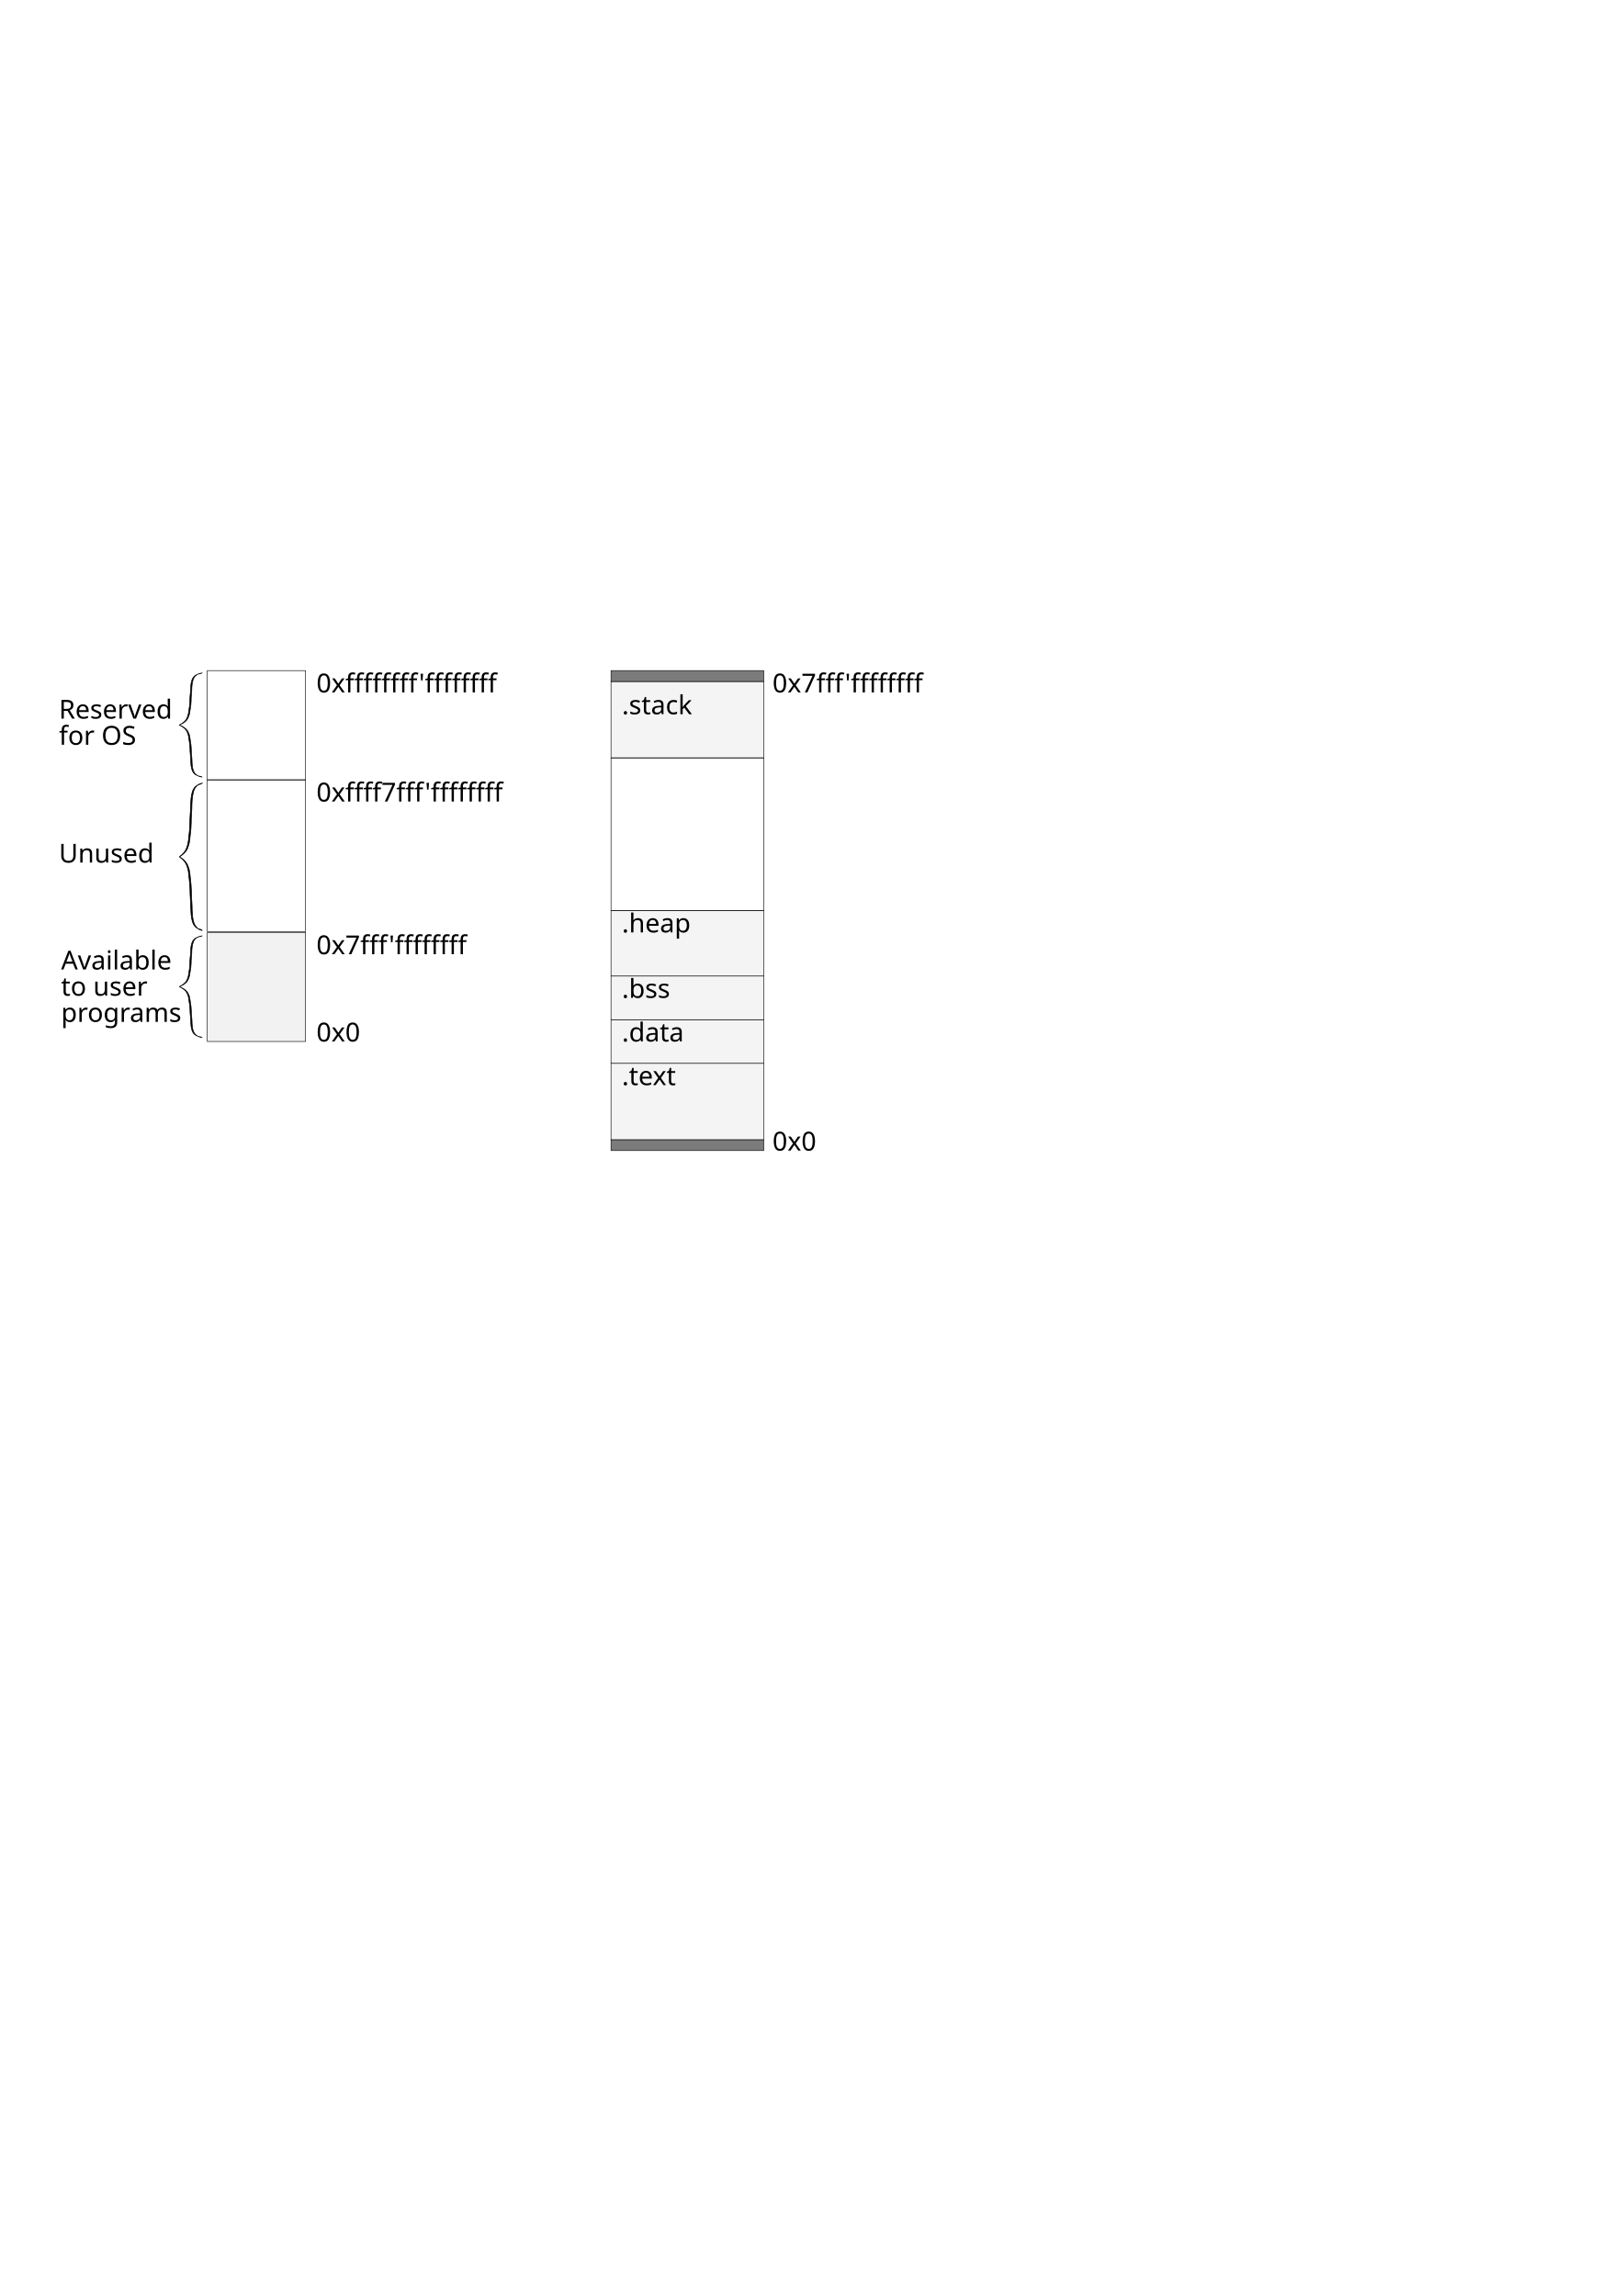
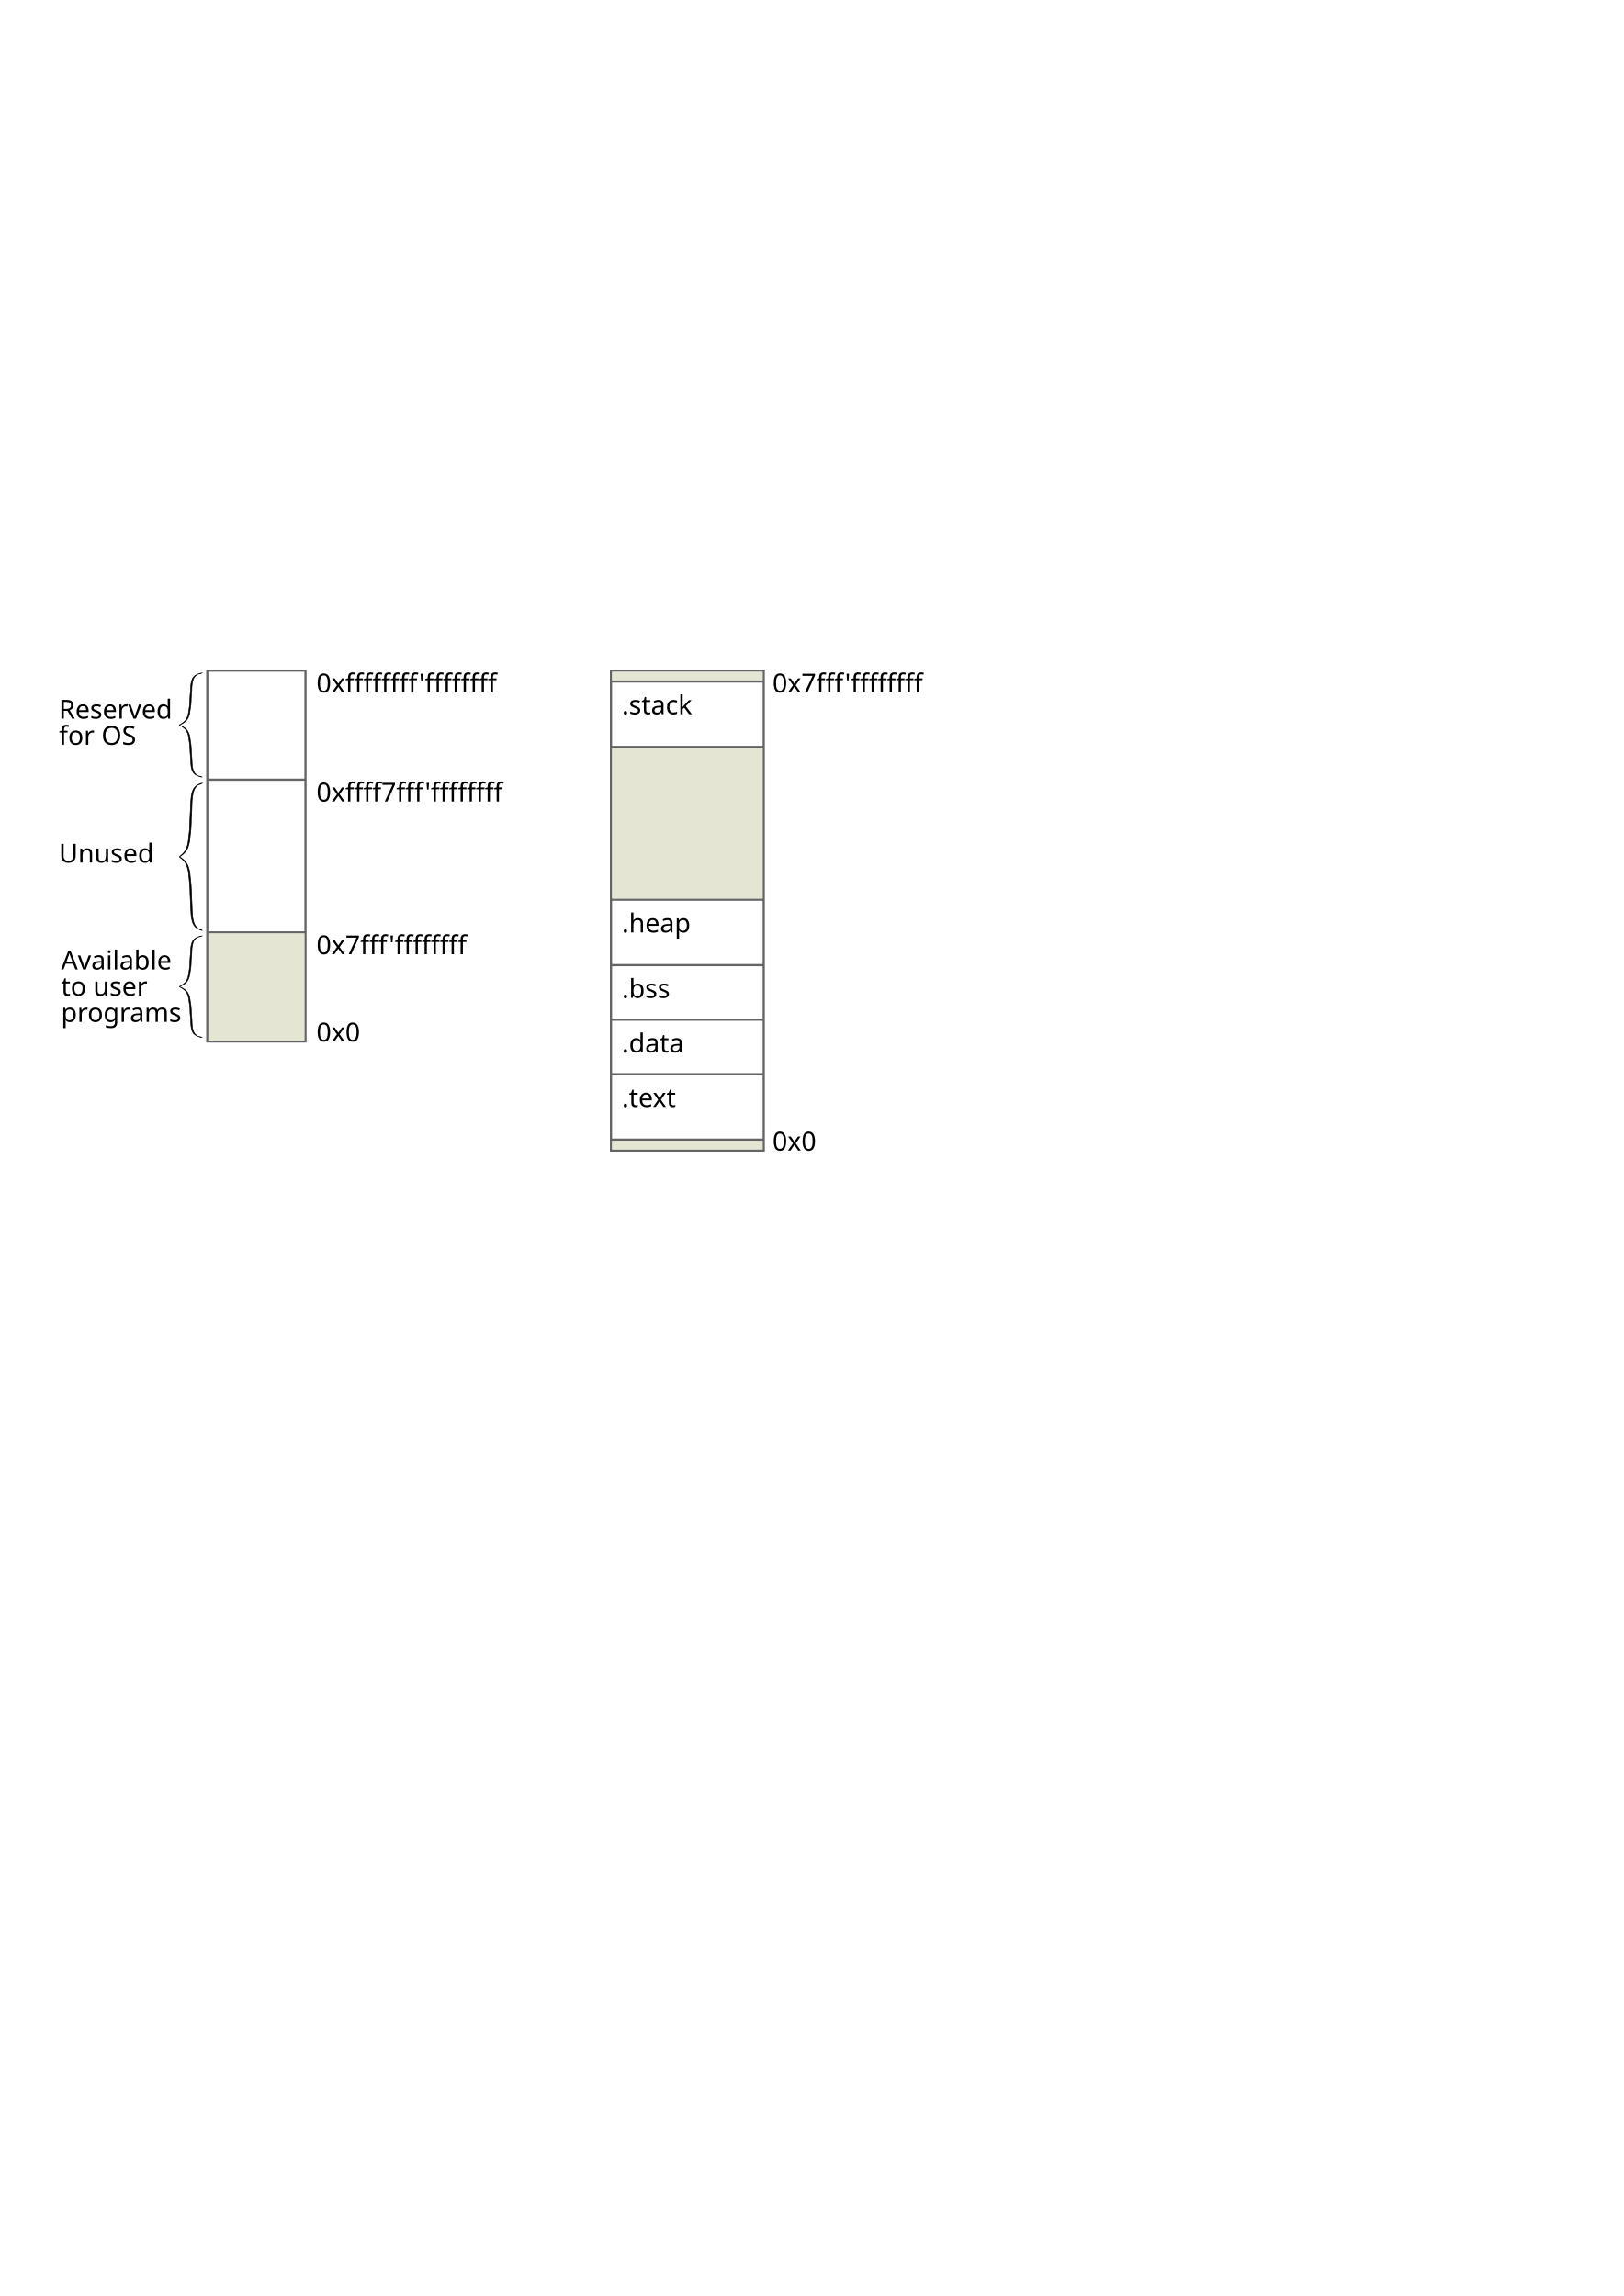
<svg xmlns="http://www.w3.org/2000/svg" xmlns:ns2="http://www.openswatchbook.org/uri/2009/osb" xmlns:xlink="http://www.w3.org/1999/xlink" width="744.094" height="1052.362" id="svg2" version="1.1">
  <defs id="defs4">
    <linearGradient id="linearGradient4105">
      <stop style="stop-color:#7b7b7b;stop-opacity:1;" offset="0" id="stop4107" />
      <stop style="stop-color:#7b7b7b;stop-opacity:0;" offset="1" id="stop4109" />
    </linearGradient>
    <pattern xlink:href="#pattern5450" id="pattern5455" patternTransform="matrix(6.27451,0,0,7.027027,-22.04708,-251.97)" />
    <pattern xlink:href="#Strips1_1" id="pattern5450" patternTransform="matrix(6.27451,0,0,7.027027,185.4644,-58.85277)" />
    <pattern xlink:href="#pattern5407" id="pattern5430" patternTransform="matrix(5.511626,1.6054314e-8,-1.6054314e-8,5.511626,-52.2894,-193.273)" />
    <pattern xlink:href="#Strips1_1" id="pattern5407" patternTransform="matrix(5.511626,1.6054314e-8,-1.6054314e-8,5.511626,236.1666,29.23447)" />
    <pattern id="Strips1_1" patternTransform="translate(0,0) scale(10,10)" height="1" width="2" patternUnits="userSpaceOnUse">
      <rect id="rect4664" height="2" width="1" y="-0.5" x="0" style="fill:black;stroke:none" />
    </pattern>
    <linearGradient id="linearGradient5379" ns2:paint="solid">
      <stop style="stop-color:#000000;stop-opacity:1;" offset="0" id="stop5381" />
    </linearGradient>
    <pattern patternUnits="userSpaceOnUse" width="61.905" height="53.991" patternTransform="translate(149.3293,332.2909)" id="pattern5427">
      <rect transform="matrix(0.8816701,0.4718663,-0.4718663,0.8816701,0,0)" ry="0" y="-7.332" x="13.85" height="33.07" width="52.36" id="rect3165" style="opacity:0.465;fill:url(#pattern5430);fill-opacity:1;stroke:#000000;stroke-width:0.078;stroke-miterlimit:4;stroke-opacity:1;stroke-dasharray:none" />
    </pattern>
    <pattern patternUnits="userSpaceOnUse" width="203.692" height="192.711" patternTransform="translate(83.15164,271.0001)" id="pattern5452">
      <rect transform="matrix(0.8660254,0.5,-0.5,0.8660254,0,0)" y="-32.472" x="56.384" height="130" width="160" id="rect5444" style="opacity:0.465;fill:url(#pattern5455);fill-opacity:1;stroke:#000000;stroke-width:0.094;stroke-miterlimit:4;stroke-opacity:1;stroke-dasharray:none" />
    </pattern>
  </defs>
  <g id="layer1">
    <text xml:space="preserve" style="font-size:12px;font-style:normal;font-variant:normal;font-weight:normal;font-stretch:normal;line-height:125%;letter-spacing:0px;word-spacing:0px;fill:#000000;fill-opacity:1;stroke:none;font-family:cmr10;-inkscape-font-specification:cmr10" x="354" y="317.362" id="text3757-6">
      <tspan id="tspan3759-6" x="354" y="317.362">0x7fff'ffffffff</tspan>
    </text>
    <text xml:space="preserve" style="font-size:12px;font-style:normal;font-variant:normal;font-weight:normal;font-stretch:normal;line-height:125%;letter-spacing:0px;word-spacing:0px;fill:#000000;fill-opacity:1;stroke:none;font-family:cmr10;-inkscape-font-specification:cmr10" x="354" y="527.362" id="text3757-6-9">
      <tspan id="tspan3759-6-7" x="354" y="527.362">0x0</tspan>
    </text>
-     <rect style="fill:#f2f2f2;fill-opacity:1;stroke:#000000;stroke-width:0.26;stroke-miterlimit:4;stroke-opacity:1;stroke-dasharray:none" id="rect5476" width="45" height="50" x="95" y="427.362" />
-     <rect style="fill:none;fill-opacity:1;stroke:#000000;stroke-width:0.26;stroke-miterlimit:4;stroke-opacity:1;stroke-dasharray:none" id="rect5500" width="45" height="69.63" x="95" y="357.362" />
-     <rect style="fill:none;fill-opacity:1;stroke:#000000;stroke-width:0.26;stroke-miterlimit:4;stroke-opacity:1;stroke-dasharray:none" id="rect5502" width="45" height="50.185" x="95" y="307.362" />
    <text xml:space="preserve" style="font-size:12px;font-style:normal;font-variant:normal;font-weight:normal;font-stretch:normal;line-height:125%;letter-spacing:0px;word-spacing:0px;fill:#000000;fill-opacity:1;stroke:none;font-family:cmr10;-inkscape-font-specification:cmr10" x="145" y="477.362" id="text3757-6-9-0">
      <tspan id="tspan3759-6-7-4" x="145" y="477.362">0x0</tspan>
    </text>
    <text xml:space="preserve" style="font-size:12px;font-style:normal;font-variant:normal;font-weight:normal;font-stretch:normal;line-height:125%;letter-spacing:0px;word-spacing:0px;fill:#000000;fill-opacity:1;stroke:none;font-family:cmr10;-inkscape-font-specification:cmr10" x="145" y="437.362" id="text3757-6-9-0-6">
      <tspan id="tspan3759-6-7-4-0" x="145" y="437.362">0x7fff'ffffffff</tspan>
    </text>
    <text xml:space="preserve" style="font-size:12px;font-style:normal;font-variant:normal;font-weight:normal;font-stretch:normal;line-height:125%;letter-spacing:0px;word-spacing:0px;fill:#000000;fill-opacity:1;stroke:none;font-family:cmr10;-inkscape-font-specification:cmr10" x="145" y="317.362" id="text3757-6-9-0-6-8">
      <tspan id="tspan3759-6-7-4-0-3" x="145" y="317.362">0xffffffff'ffffffff</tspan>
    </text>
    <text xml:space="preserve" style="font-size:40px;font-style:normal;font-weight:normal;line-height:125%;letter-spacing:0px;word-spacing:0px;fill:#000000;fill-opacity:1;stroke:none;font-family:Sans" x="24.643" y="309.148" id="text5579">
      <tspan id="tspan5581" x="24.643" y="309.148" style="font-style:normal;font-variant:normal;font-weight:normal;font-stretch:normal;font-family:cmr10;-inkscape-font-specification:cmr10" />
    </text>
    <text xml:space="preserve" style="font-size:40px;font-style:normal;font-variant:normal;font-weight:normal;font-stretch:normal;line-height:125%;letter-spacing:0px;word-spacing:0px;fill:#000000;fill-opacity:1;stroke:none;font-family:cmr10;-inkscape-font-specification:cmr10" x="49.286" y="304.505" id="text5583">
      <tspan id="tspan5585" x="49.286" y="304.505" />
    </text>
    <text xml:space="preserve" style="font-size:40px;font-style:normal;font-variant:normal;font-weight:normal;font-stretch:normal;line-height:125%;letter-spacing:0px;word-spacing:0px;fill:#000000;fill-opacity:1;stroke:none;font-family:cmr10;-inkscape-font-specification:cmr10" x="27" y="395.362" id="text5587">
      <tspan id="tspan5589" x="27" y="395.362" style="font-size:12px">Unused</tspan>
    </text>
    <text xml:space="preserve" style="font-size:40px;font-style:normal;font-variant:normal;font-weight:normal;font-stretch:normal;line-height:100%;letter-spacing:0px;word-spacing:0px;fill:#000000;fill-opacity:1;stroke:none;font-family:cmr10;-inkscape-font-specification:cmr10" x="28" y="444.362" id="text5587-3">
      <tspan id="tspan5589-1" x="28" y="444.362" style="font-size:12px;line-height:100%">Available</tspan>
      <tspan x="28" y="456.362" style="font-size:12px;line-height:100%" id="tspan5633">to user </tspan>
      <tspan x="28" y="468.362" style="font-size:12px;line-height:100%" id="tspan5635">programs</tspan>
    </text>
    <text xml:space="preserve" style="font-size:40px;font-style:normal;font-variant:normal;font-weight:normal;font-stretch:normal;line-height:100%;letter-spacing:0px;word-spacing:0px;fill:#000000;fill-opacity:1;stroke:none;font-family:cmr10;-inkscape-font-specification:cmr10" x="27" y="329.362" id="text5587-3-0">
      <tspan x="27" y="329.362" style="font-size:12px;line-height:100%" id="tspan5635-6">Reserved</tspan>
      <tspan x="27" y="341.362" style="font-size:12px;line-height:100%" id="tspan5692">for OS</tspan>
    </text>
    <text xml:space="preserve" style="font-size:12px;font-style:normal;font-variant:normal;font-weight:normal;font-stretch:normal;line-height:125%;letter-spacing:0px;word-spacing:0px;fill:#000000;fill-opacity:1;stroke:none;font-family:cmr10;-inkscape-font-specification:cmr10" x="145" y="367.362" id="text3757-6-9-0-6-0">
      <tspan id="tspan3759-6-7-4-0-39" x="145" y="367.362">0xffff7fff'ffffffff</tspan>
    </text>
-     <rect style="fill:#7b7b7b;fill-opacity:1;stroke:#000000;stroke-width:0.26;stroke-miterlimit:4;stroke-opacity:1;stroke-dasharray:none" id="rect3050" width="70" height="5" x="280" y="522.362" />
-     <rect style="fill:#f4f4f4;fill-opacity:1;stroke:#000000;stroke-width:0.26;stroke-miterlimit:4;stroke-opacity:1;stroke-dasharray:none" id="rect3050-3" width="70" height="35" x="280" y="487.362" />
-     <text xml:space="preserve" style="font-size:12px;font-style:normal;font-variant:normal;font-weight:normal;font-stretch:normal;line-height:125%;letter-spacing:0px;word-spacing:0px;fill:#000000;fill-opacity:1;stroke:none;font-family:cmr10;-inkscape-font-specification:cmr10;stroke-width:0.26;stroke-miterlimit:4;stroke-dasharray:none" x="285" y="497.362" id="text3828">
-       <tspan id="tspan3830" x="285" y="497.362">.text</tspan>
+     <text xml:space="preserve" style="font-size:12px;font-style:normal;font-variant:normal;font-weight:normal;font-stretch:normal;line-height:125%;letter-spacing:0px;word-spacing:0px;fill:#000000;fill-opacity:1;stroke:none;font-family:cmr10;-inkscape-font-specification:cmr10" x="285" y="507.362" id="text3828">
+       <tspan id="tspan3830" x="285" y="507.362">.text</tspan>
    </text>
-     <rect style="fill:#f4f4f4;fill-opacity:1;stroke:#000000;stroke-width:0.26;stroke-miterlimit:4;stroke-opacity:1;stroke-dasharray:none" id="rect3050-3-4" width="70" height="20" x="280" y="467.362" />
-     <rect style="fill:#f4f4f4;fill-opacity:1;stroke:#000000;stroke-width:0.26;stroke-miterlimit:4;stroke-opacity:1;stroke-dasharray:none" id="rect3050-3-4-7" width="70" height="20" x="280" y="447.362" />
-     <rect style="fill:#f4f4f4;fill-opacity:1;stroke:#000000;stroke-width:0.26;stroke-miterlimit:4;stroke-opacity:1;stroke-dasharray:none" id="rect3050-3-4-7-7" width="70" height="30" x="280" y="417.362" />
-     <rect style="fill:#f4f4f4;fill-opacity:1;stroke:#000000;stroke-width:0.26;stroke-miterlimit:4;stroke-opacity:1;stroke-dasharray:none" id="rect3050-3-4-7-7-8" width="70" height="35" x="280" y="312.362" />
-     <rect style="fill:#7b7b7b;fill-opacity:1;stroke:#000000;stroke-width:0.26;stroke-miterlimit:4;stroke-opacity:1;stroke-dasharray:none;opacity:1" id="rect3050-3-4-7-7-8-7" width="70" height="5" x="280" y="307.362" />
-     <text xml:space="preserve" style="font-size:12px;font-style:normal;font-variant:normal;font-weight:normal;font-stretch:normal;line-height:125%;letter-spacing:0px;word-spacing:0px;fill:#000000;fill-opacity:1;stroke:none;font-family:cmr10;-inkscape-font-specification:cmr10;stroke-width:0.26;stroke-miterlimit:4;stroke-dasharray:none" x="285" y="477.362" id="text3828-3">
-       <tspan id="tspan3830-8" x="285" y="477.362">.data</tspan>
+     <text xml:space="preserve" style="font-size:12px;font-style:normal;font-variant:normal;font-weight:normal;font-stretch:normal;line-height:125%;letter-spacing:0px;word-spacing:0px;fill:#000000;fill-opacity:1;stroke:none;font-family:cmr10;-inkscape-font-specification:cmr10" x="285" y="482.362" id="text3828-3">
+       <tspan id="tspan3830-8" x="285" y="482.362">.data</tspan>
    </text>
    <text xml:space="preserve" style="font-size:12px;font-style:normal;font-variant:normal;font-weight:normal;font-stretch:normal;line-height:125%;letter-spacing:0px;word-spacing:0px;fill:#000000;fill-opacity:1;stroke:none;font-family:cmr10;-inkscape-font-specification:cmr10;stroke-width:0.26;stroke-miterlimit:4;stroke-dasharray:none" x="285" y="457.362" id="text3828-8">
      <tspan id="tspan3830-9" x="285" y="457.362">.bss</tspan>
    </text>
    <text xml:space="preserve" style="font-size:12px;font-style:normal;font-variant:normal;font-weight:normal;font-stretch:normal;line-height:125%;letter-spacing:0px;word-spacing:0px;fill:#000000;fill-opacity:1;stroke:none;font-family:cmr10;-inkscape-font-specification:cmr10;stroke-width:0.26;stroke-miterlimit:4;stroke-dasharray:none" x="285" y="427.362" id="text3828-4">
      <tspan id="tspan3830-3" x="285" y="427.362">.heap</tspan>
    </text>
    <text xml:space="preserve" style="font-size:12px;font-style:normal;font-variant:normal;font-weight:normal;font-stretch:normal;line-height:125%;letter-spacing:0px;word-spacing:0px;fill:#000000;fill-opacity:1;stroke:none;font-family:cmr10;-inkscape-font-specification:cmr10;stroke-width:0.26;stroke-miterlimit:4;stroke-dasharray:none" x="285" y="327.362" id="text3828-7">
      <tspan id="tspan3830-91" x="285" y="327.362">.stack</tspan>
    </text>
-     <rect style="fill:none;fill-opacity:1;stroke:#000000;stroke-width:0.26;stroke-miterlimit:4;stroke-opacity:1;stroke-dasharray:none;opacity:1" id="rect3988" width="70" height="70" x="280" y="347.362" />
    <path style="fill:#000000;fill-opacity:1;stroke:#000000;stroke-width:0.254;stroke-miterlimit:4;stroke-opacity:1;stroke-dasharray:none" d="m 92.651,308.417 c -1.27,0.206 -2.447,0.666 -3.373,1.323 -0.961,0.718 -1.26,1.638 -1.53,2.579 -0.282,1.023 -0.358,2.055 -0.406,3.095 0.016,1.028 -0.104,2.048 -0.219,3.072 -0.126,1.082 -0.135,2.167 -0.156,3.252 0.002,1.137 -0.18,2.26 -0.375,3.386 -0.17,1.114 -0.262,2.231 -0.656,3.319 -0.304,0.685 -0.591,1.393 -1.155,1.996 -0.285,0.305 -0.563,0.516 -0.906,0.785 -0.523,0.408 -1.108,0.749 -1.749,1.054 l 0.625,-0.202 c 0.636,-0.31 1.261,-0.644 1.78,-1.054 0.35,-0.279 0.616,-0.468 0.906,-0.785 0.557,-0.609 0.821,-1.308 1.124,-1.996 0.385,-1.091 0.486,-2.204 0.656,-3.319 0.196,-1.128 0.377,-2.27 0.375,-3.409 0.021,-1.084 0.031,-2.171 0.156,-3.252 0.114,-1.025 0.203,-2.043 0.187,-3.072 0.049,-1.037 0.152,-2.075 0.437,-3.095 0.272,-0.935 0.563,-1.85 1.53,-2.556 0.144,-0.099 0.321,-0.175 0.437,-0.292 0.028,-0.029 -0.163,0.02 -0.125,0 0.538,-0.288 1.212,-0.409 1.843,-0.538 l 0.593,-0.292 z m -10.462,23.928 c 0.641,0.305 1.257,0.646 1.78,1.054 0.342,0.269 0.62,0.48 0.906,0.785 0.564,0.603 0.852,1.311 1.155,1.996 0.394,1.089 0.455,2.205 0.625,3.319 0.195,1.126 0.377,2.25 0.375,3.386 0.021,1.085 0.062,2.17 0.187,3.252 0.114,1.024 0.203,2.044 0.187,3.072 0.048,1.04 0.124,2.072 0.406,3.095 0.27,0.941 0.569,1.861 1.53,2.579 0.926,0.658 2.103,1.117 3.373,1.323 l -0.562,-0.314 c -0.631,-0.129 -1.336,-0.228 -1.874,-0.516 -0.038,-0.02 0.184,0.029 0.156,0 -0.117,-0.116 -0.293,-0.192 -0.437,-0.291 -0.967,-0.707 -1.29,-1.621 -1.561,-2.557 -0.285,-1.02 -0.357,-2.057 -0.406,-3.095 0.015,-1.029 -0.073,-2.047 -0.187,-3.072 -0.125,-1.081 -0.166,-2.167 -0.187,-3.252 0.003,-1.138 -0.178,-2.281 -0.375,-3.409 -0.17,-1.115 -0.24,-2.228 -0.625,-3.319 -0.303,-0.688 -0.598,-1.387 -1.155,-1.996 -0.29,-0.317 -0.555,-0.506 -0.906,-0.785 -0.52,-0.41 -1.113,-0.744 -1.749,-1.054 l -0.656,-0.202 z" id="path3989-0" />
    <path style="fill:#000000;fill-opacity:1;stroke:#000000;stroke-width:0.302;stroke-miterlimit:4;stroke-opacity:1;stroke-dasharray:none" d="m 92.68,358.926 c -1.27,0.291 -2.448,0.941 -3.374,1.871 -0.962,1.016 -1.261,2.317 -1.531,3.648 -0.282,1.447 -0.359,2.907 -0.406,4.377 0.016,1.454 -0.104,2.897 -0.219,4.345 -0.126,1.53 -0.135,3.065 -0.156,4.599 0.002,1.608 -0.18,3.196 -0.375,4.789 -0.17,1.576 -0.262,3.155 -0.656,4.694 -0.304,0.968 -0.591,1.97 -1.156,2.823 -0.285,0.431 -0.564,0.73 -0.906,1.11 -0.523,0.577 -1.109,1.059 -1.75,1.491 l 0.625,-0.285 c 0.636,-0.439 1.261,-0.911 1.781,-1.491 0.35,-0.395 0.616,-0.662 0.906,-1.11 0.558,-0.862 0.822,-1.85 1.125,-2.823 0.385,-1.543 0.486,-3.117 0.656,-4.694 0.196,-1.595 0.378,-3.211 0.375,-4.821 0.021,-1.533 0.031,-3.07 0.156,-4.599 0.114,-1.449 0.203,-2.89 0.187,-4.345 0.049,-1.467 0.152,-2.935 0.437,-4.377 0.272,-1.323 0.564,-2.616 1.531,-3.616 0.144,-0.14 0.321,-0.248 0.437,-0.412 0.028,-0.04 -0.163,0.029 -0.125,0 0.538,-0.407 1.212,-0.579 1.843,-0.761 l 0.594,-0.412 z m -10.467,33.843 c 0.641,0.432 1.258,0.914 1.781,1.491 0.342,0.38 0.621,0.679 0.906,1.11 0.565,0.853 0.852,1.855 1.156,2.823 0.394,1.539 0.455,3.118 0.625,4.694 0.195,1.593 0.377,3.182 0.375,4.789 0.021,1.535 0.062,3.069 0.187,4.599 0.114,1.448 0.203,2.891 0.187,4.345 0.048,1.47 0.124,2.931 0.406,4.377 0.27,1.331 0.569,2.632 1.531,3.648 0.927,0.93 2.104,1.58 3.374,1.871 l -0.562,-0.444 c -0.631,-0.183 -1.337,-0.323 -1.875,-0.729 -0.038,-0.029 0.184,0.04 0.156,0 -0.117,-0.164 -0.293,-0.272 -0.437,-0.412 -0.967,-1 -1.29,-2.293 -1.562,-3.616 -0.285,-1.443 -0.357,-2.91 -0.406,-4.377 0.015,-1.455 -0.073,-2.896 -0.187,-4.345 -0.125,-1.529 -0.166,-3.066 -0.187,-4.599 0.003,-1.61 -0.178,-3.226 -0.375,-4.821 -0.17,-1.578 -0.24,-3.151 -0.625,-4.694 -0.303,-0.973 -0.598,-1.961 -1.156,-2.823 -0.29,-0.448 -0.556,-0.715 -0.906,-1.11 -0.52,-0.58 -1.113,-1.052 -1.75,-1.491 l -0.656,-0.285 z" id="path3989-8" />
    <path style="fill:#000000;fill-opacity:1;stroke:#000000;stroke-width:0.251;stroke-miterlimit:4;stroke-opacity:1;stroke-dasharray:none" d="m 92.658,428.915 c -1.27,0.201 -2.447,0.65 -3.373,1.292 -0.961,0.702 -1.26,1.6 -1.53,2.519 -0.282,0.999 -0.359,2.007 -0.406,3.023 0.016,1.004 -0.104,2 -0.219,3.001 -0.126,1.057 -0.135,2.116 -0.156,3.176 0.002,1.11 -0.18,2.207 -0.375,3.307 -0.17,1.088 -0.262,2.179 -0.656,3.242 -0.304,0.669 -0.591,1.36 -1.156,1.949 -0.285,0.298 -0.563,0.504 -0.906,0.767 -0.523,0.398 -1.108,0.731 -1.749,1.029 l 0.625,-0.197 c 0.636,-0.303 1.261,-0.629 1.78,-1.029 0.35,-0.273 0.616,-0.457 0.906,-0.767 0.557,-0.595 0.822,-1.278 1.124,-1.949 0.385,-1.066 0.486,-2.152 0.656,-3.242 0.196,-1.102 0.378,-2.217 0.375,-3.329 0.021,-1.059 0.031,-2.12 0.156,-3.176 0.114,-1.001 0.203,-1.996 0.187,-3.001 0.049,-1.013 0.152,-2.026 0.437,-3.023 0.272,-0.914 0.563,-1.807 1.53,-2.497 0.144,-0.097 0.321,-0.171 0.437,-0.285 0.028,-0.028 -0.163,0.019 -0.125,0 0.538,-0.281 1.212,-0.4 1.843,-0.526 l 0.593,-0.285 z m -10.463,23.371 c 0.641,0.298 1.257,0.631 1.78,1.029 0.342,0.263 0.621,0.469 0.906,0.767 0.564,0.589 0.852,1.281 1.156,1.949 0.394,1.063 0.455,2.153 0.625,3.242 0.195,1.1 0.377,2.197 0.375,3.307 0.021,1.06 0.062,2.119 0.187,3.176 0.114,1 0.203,1.997 0.187,3.001 0.048,1.015 0.124,2.024 0.406,3.023 0.27,0.919 0.569,1.817 1.53,2.519 0.926,0.642 2.103,1.091 3.373,1.292 l -0.562,-0.307 c -0.631,-0.126 -1.336,-0.223 -1.874,-0.504 -0.038,-0.019 0.184,0.028 0.156,0 -0.117,-0.114 -0.293,-0.188 -0.437,-0.285 -0.967,-0.69 -1.29,-1.583 -1.562,-2.497 -0.285,-0.996 -0.357,-2.01 -0.406,-3.023 0.015,-1.005 -0.073,-2 -0.187,-3.001 -0.125,-1.056 -0.166,-2.117 -0.187,-3.176 0.003,-1.112 -0.178,-2.228 -0.375,-3.329 -0.17,-1.089 -0.24,-2.176 -0.625,-3.242 -0.303,-0.672 -0.598,-1.354 -1.156,-1.949 -0.29,-0.31 -0.556,-0.494 -0.906,-0.767 -0.52,-0.401 -1.113,-0.726 -1.749,-1.029 l -0.656,-0.197 z" id="path3989-1" />
+     <path style="fill:none;stroke:#646464;stroke-width:1px;stroke-linecap:butt;stroke-linejoin:miter;stroke-opacity:1" d="m 95,307.362 0,170 45,0 0,-170 z" id="path5142" />
+     <path style="fill:none;stroke:#646464;stroke-width:1px;stroke-linecap:butt;stroke-linejoin:miter;stroke-opacity:1" d="m 95,357.362 45,0" id="path5144" />
+     <path style="fill:none;stroke:#646464;stroke-width:1px;stroke-linecap:butt;stroke-linejoin:miter;stroke-opacity:1" d="m 95,427.362 45,0" id="path5146" />
+     <path style="fill:none;stroke:#646464;stroke-width:1px;stroke-linecap:butt;stroke-linejoin:miter;stroke-opacity:1" d="m 280,307.362 0,220 70,0 0,-220 z" id="path5154" />
+     <path style="fill:none;stroke:#646464;stroke-width:1px;stroke-linecap:butt;stroke-linejoin:miter;stroke-opacity:1" d="m 280,312.362 70,0" id="path5156" />
+     <path style="fill:none;stroke:#646464;stroke-width:1px;stroke-linecap:butt;stroke-linejoin:miter;stroke-opacity:1" d="m 280,342.362 70,0" id="path5158" />
+     <path style="fill:none;stroke:#646464;stroke-width:1px;stroke-linecap:butt;stroke-linejoin:miter;stroke-opacity:1" d="m 280,522.362 70,0" id="path5160" />
+     <path style="fill:none;stroke:#646464;stroke-width:1px;stroke-linecap:butt;stroke-linejoin:miter;stroke-opacity:1" d="m 280,492.362 70,0" id="path5162" />
+     <path style="fill:none;stroke:#646464;stroke-width:1px;stroke-linecap:butt;stroke-linejoin:miter;stroke-opacity:1" d="m 280,467.362 70,0" id="path5164" />
+     <path style="fill:none;stroke:#646464;stroke-width:1px;stroke-linecap:butt;stroke-linejoin:miter;stroke-opacity:1" d="m 280,442.362 70,0" id="path5166" />
+     <path style="fill:none;stroke:#646464;stroke-width:1px;stroke-linecap:butt;stroke-linejoin:miter;stroke-opacity:1" d="m 280,412.362 70,0" id="path5168" />
+     <path style="fill:#e4e5d2;fill-opacity:1;stroke:#646464;stroke-width:0.023;stroke-linecap:butt;stroke-linejoin:miter;stroke-miterlimit:4;stroke-opacity:1;stroke-dasharray:none;stroke-dashoffset:0" d="m 280.537,524.894 0,-1.964 34.464,0 34.464,0 0,1.964 0,1.964 -34.464,0 -34.464,0 0,-1.964 z" id="path5220" />
+     <path style="fill:#e4e5d2;fill-opacity:1;stroke:#646464;stroke-width:0.023;stroke-linecap:butt;stroke-linejoin:miter;stroke-miterlimit:4;stroke-opacity:1;stroke-dasharray:none;stroke-dashoffset:0" d="m 280.537,377.394 0,-34.464 34.464,0 34.464,0 0,34.464 0,34.464 -34.464,0 -34.464,0 0,-34.464 z" id="path5222" />
+     <path style="fill:#e4e5d2;fill-opacity:1;stroke:#646464;stroke-width:0.023;stroke-linecap:butt;stroke-linejoin:miter;stroke-miterlimit:4;stroke-opacity:1;stroke-dasharray:none;stroke-dashoffset:0" d="m 280.537,309.894 0,-1.964 34.464,0 34.464,0 0,1.964 0,1.964 -34.464,0 -34.464,0 0,-1.964 z" id="path5224" />
+     <path style="fill:#e4e5d2;fill-opacity:1;stroke:#646464;stroke-width:0.016;stroke-linecap:butt;stroke-linejoin:miter;stroke-miterlimit:4;stroke-opacity:1;stroke-dasharray:none;stroke-dashoffset:0" d="m 95.526,452.366 0,-24.496 21.971,0 21.971,0 0,24.496 0,24.496 -21.971,0 -21.971,0 0,-24.496 z" id="path5226" />
  </g>
</svg>
